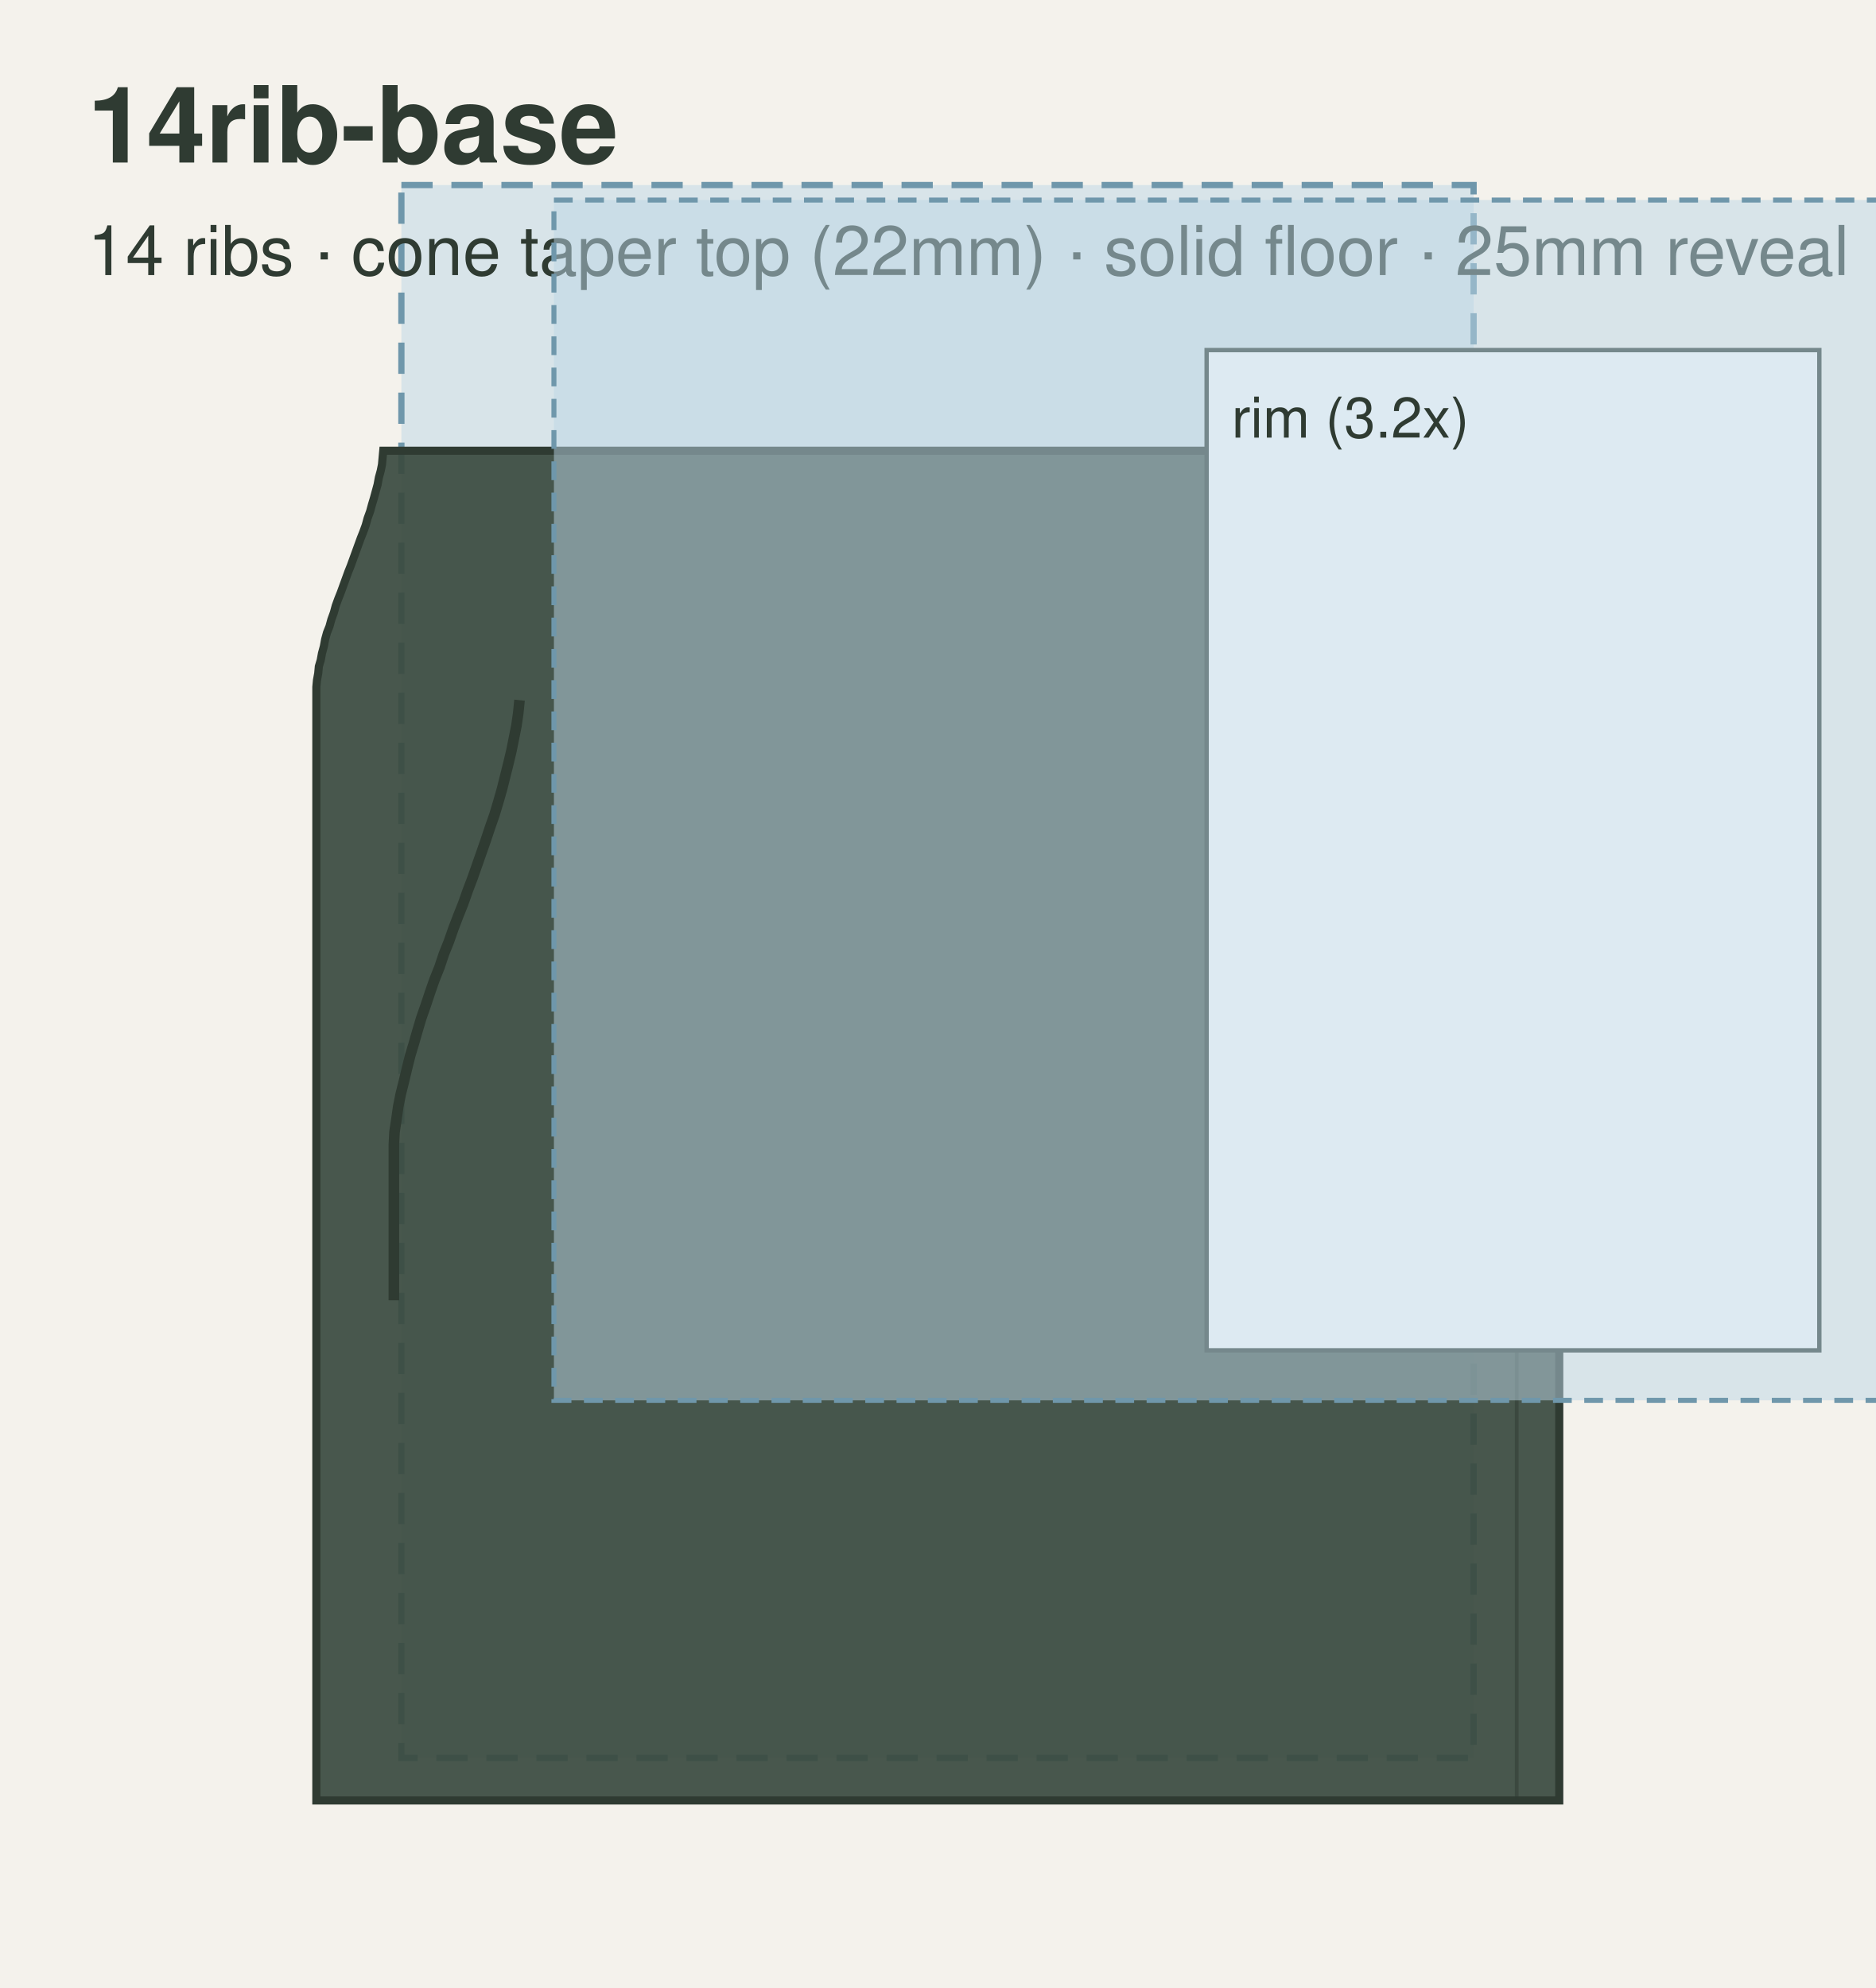
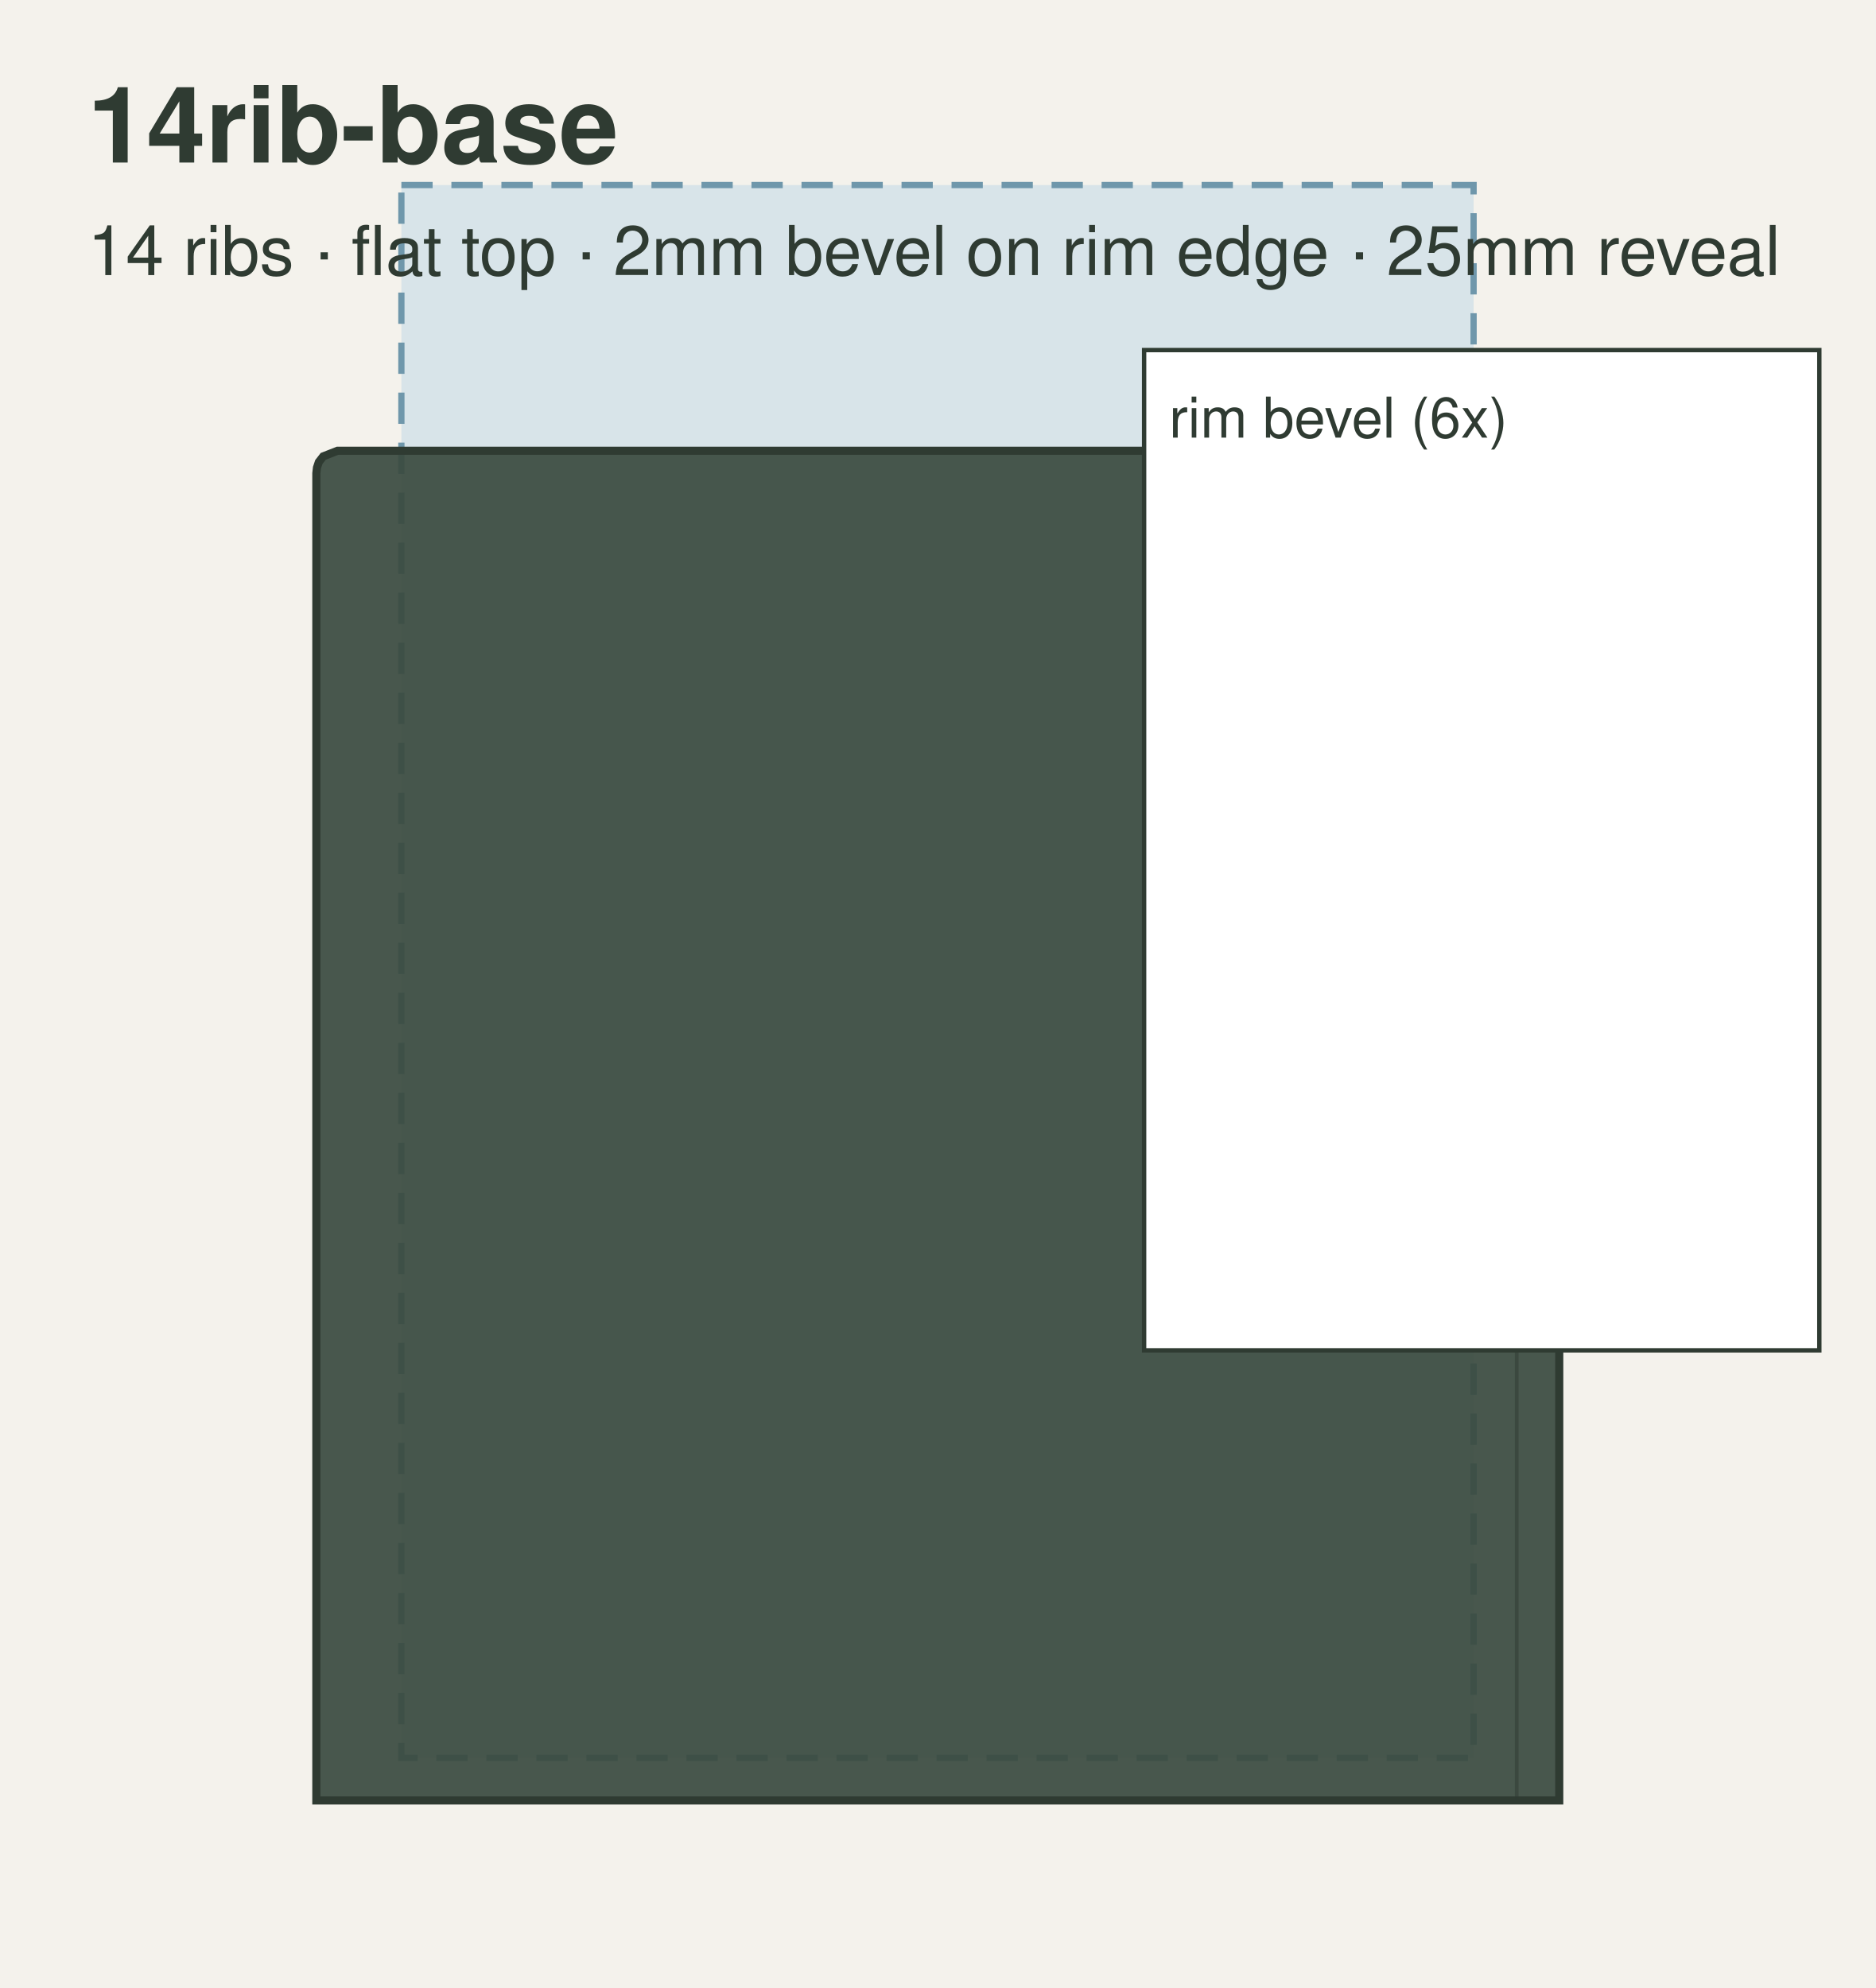
<svg xmlns="http://www.w3.org/2000/svg" width="300" height="318" viewBox="0 0 300 318">
  <rect width="300" height="318" fill="#f4f2ec" />
  <rect x="64.2" y="29.6" width="171.5" height="251.6" fill="#bcd6e6" fill-opacity="0.5" stroke="#6f97ab" stroke-width="1" stroke-dasharray="5 3" />
-   <path d="M 249.4,288.0 L 249.4,288.0 L 249.4,286.9 L 249.4,285.8 L 249.4,284.8 L 249.4,283.7 L 249.4,282.6 L 249.4,281.5 L 249.4,280.4 L 249.4,279.4 L 249.4,278.3 L 249.4,277.2 L 249.4,276.1 L 249.4,275.0 L 249.4,274.0 L 249.4,272.9 L 249.4,271.8 L 249.4,270.7 L 249.4,269.6 L 249.4,268.6 L 249.4,267.5 L 249.4,266.4 L 249.4,265.3 L 249.4,264.3 L 249.4,263.2 L 249.4,262.1 L 249.4,261.0 L 249.4,259.9 L 249.4,258.9 L 249.4,257.8 L 249.4,256.7 L 249.4,255.6 L 249.4,254.5 L 249.4,253.5 L 249.4,252.4 L 249.4,251.3 L 249.4,250.2 L 249.4,249.1 L 249.4,248.1 L 249.4,247.0 L 249.4,245.9 L 249.4,244.8 L 249.4,243.7 L 249.4,242.7 L 249.4,241.6 L 249.4,240.5 L 249.4,239.4 L 249.4,238.3 L 249.4,237.3 L 249.4,236.2 L 249.4,235.1 L 249.4,234.0 L 249.4,232.9 L 249.4,231.9 L 249.4,230.8 L 249.4,229.7 L 249.4,228.6 L 249.4,227.5 L 249.4,226.5 L 249.4,225.4 L 249.4,224.3 L 249.4,223.2 L 249.4,222.2 L 249.4,221.1 L 249.4,220.0 L 249.4,218.9 L 249.4,217.8 L 249.4,216.8 L 249.4,215.7 L 249.4,214.6 L 249.4,213.5 L 249.4,212.4 L 249.4,211.4 L 249.4,210.3 L 249.4,209.2 L 249.4,208.1 L 249.4,207.0 L 249.4,206.0 L 249.4,204.9 L 249.4,203.8 L 249.4,202.7 L 249.4,201.6 L 249.4,200.6 L 249.4,199.5 L 249.4,198.4 L 249.4,197.3 L 249.4,196.2 L 249.4,195.2 L 249.4,194.1 L 249.4,193.0 L 249.4,191.9 L 249.4,190.8 L 249.4,189.8 L 249.4,188.7 L 249.4,187.6 L 249.4,186.5 L 249.4,185.4 L 249.4,184.4 L 249.4,183.3 L 249.4,182.2 L 249.4,181.1 L 249.4,180.1 L 249.4,179.0 L 249.4,177.9 L 249.4,176.8 L 249.4,175.7 L 249.4,174.7 L 249.4,173.6 L 249.4,172.5 L 249.4,171.4 L 249.4,170.3 L 249.4,169.3 L 249.4,168.2 L 249.4,167.1 L 249.4,166.0 L 249.4,164.9 L 249.4,163.9 L 249.4,162.8 L 249.4,161.7 L 249.4,160.6 L 249.4,159.5 L 249.4,158.5 L 249.4,157.4 L 249.4,156.3 L 249.4,155.2 L 249.4,154.1 L 249.4,153.1 L 249.4,152.0 L 249.4,150.9 L 249.4,149.8 L 249.4,148.7 L 249.4,147.7 L 249.4,146.6 L 249.4,145.5 L 249.4,144.4 L 249.4,143.3 L 249.4,142.3 L 249.4,141.2 L 249.4,140.1 L 249.4,139.0 L 249.4,137.9 L 249.4,136.9 L 249.4,135.8 L 249.4,134.7 L 249.4,133.6 L 249.4,132.6 L 249.4,131.5 L 249.4,130.4 L 249.4,129.3 L 249.4,128.2 L 249.4,127.2 L 249.4,126.1 L 249.4,125.0 L 249.4,123.9 L 249.4,122.8 L 249.4,121.8 L 249.4,120.7 L 249.4,119.6 L 249.4,118.5 L 249.4,117.4 L 249.4,116.4 L 249.4,115.3 L 249.4,114.2 L 249.4,113.1 L 249.4,112.0 L 249.4,111.0 L 249.4,109.9 L 249.3,108.8 L 249.1,107.7 L 249.0,106.6 L 248.7,105.6 L 248.5,104.5 L 248.2,103.4 L 248.0,102.3 L 247.7,101.2 L 247.3,100.2 L 247.0,99.1 L 246.6,98.0 L 246.3,96.9 L 245.9,95.8 L 245.5,94.8 L 245.1,93.7 L 244.7,92.6 L 244.3,91.5 L 243.9,90.5 L 243.5,89.4 L 243.1,88.3 L 242.7,87.2 L 242.3,86.1 L 241.9,85.1 L 241.5,84.0 L 241.2,82.9 L 240.8,81.8 L 240.5,80.7 L 240.2,79.7 L 239.9,78.6 L 239.6,77.5 L 239.4,76.4 L 239.1,75.3 L 238.9,74.3 L 238.8,73.2 L 238.7,72.1 L 150.0,72.1 L 61.3,72.1 L 61.2,73.2 L 61.1,74.3 L 60.9,75.3 L 60.6,76.4 L 60.4,77.5 L 60.1,78.6 L 59.8,79.7 L 59.5,80.7 L 59.2,81.8 L 58.8,82.9 L 58.5,84.0 L 58.1,85.1 L 57.7,86.1 L 57.3,87.2 L 56.9,88.3 L 56.5,89.4 L 56.1,90.5 L 55.7,91.5 L 55.3,92.6 L 54.9,93.7 L 54.5,94.8 L 54.1,95.8 L 53.7,96.9 L 53.4,98.0 L 53.0,99.1 L 52.7,100.2 L 52.3,101.2 L 52.0,102.3 L 51.8,103.4 L 51.5,104.5 L 51.3,105.6 L 51.0,106.6 L 50.9,107.7 L 50.7,108.8 L 50.6,109.9 L 50.6,111.0 L 50.6,112.0 L 50.6,113.1 L 50.6,114.2 L 50.6,115.3 L 50.6,116.4 L 50.6,117.4 L 50.6,118.5 L 50.6,119.6 L 50.6,120.7 L 50.6,121.8 L 50.6,122.8 L 50.6,123.9 L 50.6,125.0 L 50.6,126.1 L 50.6,127.2 L 50.6,128.2 L 50.6,129.3 L 50.6,130.4 L 50.6,131.5 L 50.6,132.6 L 50.6,133.6 L 50.6,134.7 L 50.6,135.8 L 50.6,136.9 L 50.6,137.9 L 50.6,139.0 L 50.6,140.1 L 50.6,141.2 L 50.6,142.3 L 50.6,143.3 L 50.6,144.4 L 50.6,145.5 L 50.6,146.6 L 50.6,147.7 L 50.6,148.7 L 50.6,149.8 L 50.6,150.9 L 50.6,152.0 L 50.6,153.1 L 50.6,154.1 L 50.6,155.2 L 50.6,156.3 L 50.6,157.4 L 50.6,158.5 L 50.6,159.5 L 50.6,160.6 L 50.6,161.7 L 50.6,162.8 L 50.6,163.9 L 50.6,164.9 L 50.6,166.0 L 50.6,167.1 L 50.6,168.2 L 50.6,169.3 L 50.6,170.3 L 50.6,171.4 L 50.6,172.5 L 50.6,173.6 L 50.6,174.7 L 50.6,175.7 L 50.6,176.8 L 50.6,177.9 L 50.6,179.0 L 50.6,180.1 L 50.6,181.1 L 50.6,182.2 L 50.6,183.3 L 50.6,184.4 L 50.6,185.4 L 50.6,186.5 L 50.6,187.6 L 50.6,188.7 L 50.6,189.8 L 50.6,190.8 L 50.6,191.9 L 50.6,193.0 L 50.6,194.1 L 50.6,195.2 L 50.6,196.2 L 50.6,197.3 L 50.6,198.4 L 50.6,199.5 L 50.6,200.6 L 50.6,201.6 L 50.6,202.7 L 50.6,203.8 L 50.6,204.9 L 50.6,206.0 L 50.6,207.0 L 50.6,208.1 L 50.6,209.2 L 50.6,210.3 L 50.6,211.4 L 50.6,212.4 L 50.6,213.5 L 50.6,214.6 L 50.6,215.7 L 50.6,216.8 L 50.6,217.8 L 50.6,218.9 L 50.6,220.0 L 50.6,221.1 L 50.6,222.2 L 50.6,223.2 L 50.6,224.3 L 50.6,225.4 L 50.6,226.5 L 50.6,227.5 L 50.6,228.6 L 50.6,229.7 L 50.6,230.8 L 50.6,231.9 L 50.6,232.9 L 50.6,234.0 L 50.6,235.1 L 50.6,236.2 L 50.6,237.3 L 50.6,238.3 L 50.6,239.4 L 50.6,240.5 L 50.6,241.6 L 50.6,242.7 L 50.6,243.7 L 50.6,244.8 L 50.6,245.9 L 50.6,247.0 L 50.6,248.1 L 50.6,249.1 L 50.6,250.2 L 50.6,251.3 L 50.6,252.4 L 50.6,253.5 L 50.6,254.5 L 50.6,255.6 L 50.6,256.7 L 50.6,257.8 L 50.6,258.9 L 50.6,259.9 L 50.6,261.0 L 50.6,262.1 L 50.6,263.2 L 50.6,264.3 L 50.6,265.3 L 50.6,266.4 L 50.6,267.5 L 50.6,268.6 L 50.6,269.6 L 50.6,270.7 L 50.6,271.8 L 50.6,272.9 L 50.6,274.0 L 50.6,275.0 L 50.6,276.1 L 50.6,277.2 L 50.6,278.3 L 50.6,279.4 L 50.6,280.4 L 50.6,281.5 L 50.6,282.6 L 50.6,283.7 L 50.6,284.8 L 50.6,285.8 L 50.6,286.9 L 50.6,288.0 Z" fill="#3a4a3f" fill-opacity="0.92" stroke="#2f3b32" stroke-width="1.3" />
-   <path d="M 242.6,288.0 L 242.6,286.9 L 242.6,285.8 L 242.6,284.8 L 242.6,283.7 L 242.6,282.6 L 242.6,281.5 L 242.6,280.4 L 242.6,279.4 L 242.6,278.3 L 242.6,277.2 L 242.6,276.1 L 242.6,275.0 L 242.6,274.0 L 242.6,272.9 L 242.6,271.8 L 242.6,270.7 L 242.6,269.6 L 242.6,268.6 L 242.6,267.5 L 242.6,266.4 L 242.6,265.3 L 242.6,264.3 L 242.6,263.2 L 242.6,262.1 L 242.6,261.0 L 242.6,259.9 L 242.6,258.9 L 242.6,257.8 L 242.6,256.7 L 242.6,255.6 L 242.6,254.5 L 242.6,253.5 L 242.6,252.4 L 242.6,251.3 L 242.6,250.2 L 242.6,249.1 L 242.6,248.1 L 242.6,247.0 L 242.6,245.9 L 242.6,244.8 L 242.6,243.7 L 242.6,242.7 L 242.6,241.6 L 242.6,240.5 L 242.6,239.4 L 242.6,238.3 L 242.6,237.3 L 242.6,236.2 L 242.6,235.1 L 242.6,234.0 L 242.6,232.9 L 242.6,231.9 L 242.6,230.8 L 242.6,229.7 L 242.6,228.6 L 242.6,227.5 L 242.6,226.5 L 242.6,225.4 L 242.6,224.3 L 242.6,223.2 L 242.6,222.2 L 242.6,221.1 L 242.6,220.0 L 242.6,218.9 L 242.6,217.8 L 242.6,216.8 L 242.6,215.7 L 242.6,214.6 L 242.6,213.5 L 242.6,212.4 L 242.6,211.4 L 242.6,210.3 L 242.6,209.2 L 242.6,208.1 L 242.6,207.0 L 242.6,206.0 L 242.6,204.9 L 242.6,203.8 L 242.6,202.7 L 242.6,201.6 L 242.6,200.6 L 242.6,199.5 L 242.6,198.4 L 242.6,197.3 L 242.6,196.2 L 242.6,195.2 L 242.6,194.1 L 242.6,193.0 L 242.6,191.9 L 242.6,190.8 L 242.6,189.8 L 242.6,188.7 L 242.6,187.6 L 242.6,186.5 L 242.6,185.4 L 242.6,184.4 L 242.6,183.3 L 242.6,182.2 L 242.6,181.1 L 242.6,180.1 L 242.6,179.0 L 242.6,177.9 L 242.6,176.8 L 242.6,175.7 L 242.6,174.7 L 242.6,173.6 L 242.6,172.5 L 242.6,171.4 L 242.6,170.3 L 242.6,169.3 L 242.6,168.2 L 242.6,167.1 L 242.6,166.0 L 242.6,164.9 L 242.6,163.9 L 242.6,162.8 L 242.6,161.7 L 242.6,160.6 L 242.6,159.5 L 242.6,158.5 L 242.6,157.4 L 242.6,156.3 L 242.6,155.2 L 242.6,154.1 L 242.6,153.1 L 242.6,152.0 L 242.6,150.9 L 242.6,149.8 L 242.6,148.7 L 242.6,147.7 L 242.6,146.6 L 242.6,145.5 L 242.6,144.4 L 242.6,143.3 L 242.6,142.3 L 242.6,141.2 L 242.6,140.1 L 242.6,139.0 L 242.6,137.9 L 242.6,136.9 L 242.6,135.8 L 242.6,134.7 L 242.6,133.6 L 242.6,132.6 L 242.6,131.5 L 242.6,130.4 L 242.6,129.3 L 242.6,128.2 L 242.6,127.2 L 242.6,126.1 L 242.6,125.0 L 242.6,123.9 L 242.6,122.8 L 242.6,121.8 L 242.6,120.7 L 242.6,119.6 L 242.6,118.5 L 242.6,117.4 L 242.6,116.4 L 242.6,115.3 L 242.6,114.2 L 242.6,113.1 L 242.6,112.0 L 242.6,111.0 L 242.6,109.9 L 242.5,108.8 L 242.4,107.7 L 242.3,106.6 L 242.2,105.6 L 242.0,104.5 L 241.9,103.4 L 241.8,102.3 L 241.7,101.2 L 241.6,100.2 L 241.5,99.1 L 241.4,98.0 L 241.3,96.9 L 241.1,95.8 L 241.0,94.8 L 240.9,93.7 L 240.8,92.6 L 240.7,91.5 L 240.6,90.5 L 240.5,89.4 L 240.3,88.3 L 240.2,87.2 L 240.1,86.1 L 240.0,85.1 L 239.9,84.0 L 239.8,82.9 L 239.7,81.8 L 239.6,80.7 L 239.4,79.7 L 239.3,78.6 L 239.2,77.5 L 239.1,76.4 L 239.0,75.3 L 238.9,74.3 L 238.8,73.2 L 238.7,72.1" fill="none" stroke="#2f3b32" stroke-width="0.6" stroke-opacity="0.5" />
+   <path d="M 249.4,288.0 L 249.4,288.0 L 249.4,287.1 L 249.4,286.2 L 249.4,285.3 L 249.4,284.4 L 249.4,283.5 L 249.4,282.6 L 249.4,281.7 L 249.4,280.8 L 249.4,279.9 L 249.4,279.0 L 249.4,278.1 L 249.4,277.2 L 249.4,276.3 L 249.4,275.4 L 249.4,274.5 L 249.4,273.6 L 249.4,272.7 L 249.4,271.8 L 249.4,270.9 L 249.4,270.0 L 249.4,269.1 L 249.4,268.2 L 249.4,267.3 L 249.4,266.4 L 249.4,265.5 L 249.4,264.6 L 249.4,263.7 L 249.4,262.8 L 249.4,261.9 L 249.4,261.0 L 249.4,260.1 L 249.4,259.2 L 249.4,258.3 L 249.4,257.4 L 249.4,256.5 L 249.4,255.6 L 249.4,254.7 L 249.4,253.8 L 249.4,252.9 L 249.4,252.0 L 249.4,251.1 L 249.4,250.2 L 249.4,249.3 L 249.4,248.4 L 249.4,247.5 L 249.4,246.6 L 249.4,245.7 L 249.4,244.8 L 249.4,243.9 L 249.4,243.0 L 249.4,242.1 L 249.4,241.2 L 249.4,240.3 L 249.4,239.4 L 249.4,238.5 L 249.4,237.6 L 249.4,236.7 L 249.4,235.8 L 249.4,234.9 L 249.4,234.0 L 249.4,233.1 L 249.4,232.2 L 249.4,231.3 L 249.4,230.4 L 249.4,229.5 L 249.4,228.6 L 249.4,227.7 L 249.4,226.8 L 249.4,225.9 L 249.4,225.0 L 249.4,224.1 L 249.4,223.2 L 249.4,222.3 L 249.4,221.4 L 249.4,220.5 L 249.4,219.6 L 249.4,218.7 L 249.4,217.8 L 249.4,216.9 L 249.4,216.0 L 249.4,215.1 L 249.4,214.2 L 249.4,213.3 L 249.4,212.4 L 249.4,211.5 L 249.4,210.6 L 249.4,209.7 L 249.4,208.8 L 249.4,207.9 L 249.4,207.0 L 249.4,206.1 L 249.4,205.2 L 249.4,204.3 L 249.4,203.4 L 249.4,202.5 L 249.4,201.6 L 249.4,200.7 L 249.4,199.8 L 249.4,198.9 L 249.4,198.0 L 249.4,197.1 L 249.4,196.2 L 249.4,195.3 L 249.4,194.4 L 249.4,193.5 L 249.4,192.6 L 249.4,191.7 L 249.4,190.8 L 249.4,189.9 L 249.4,189.0 L 249.4,188.1 L 249.4,187.2 L 249.4,186.3 L 249.4,185.4 L 249.4,184.5 L 249.4,183.6 L 249.4,182.7 L 249.4,181.8 L 249.4,180.9 L 249.4,180.1 L 249.4,179.2 L 249.4,178.3 L 249.4,177.4 L 249.4,176.5 L 249.4,175.6 L 249.4,174.7 L 249.4,173.8 L 249.4,172.9 L 249.4,172.0 L 249.4,171.1 L 249.4,170.2 L 249.4,169.3 L 249.4,168.4 L 249.4,167.5 L 249.4,166.6 L 249.4,165.7 L 249.4,164.8 L 249.4,163.9 L 249.4,163.0 L 249.4,162.1 L 249.4,161.2 L 249.4,160.3 L 249.4,159.4 L 249.4,158.5 L 249.4,157.6 L 249.4,156.7 L 249.4,155.8 L 249.4,154.9 L 249.4,154.0 L 249.4,153.1 L 249.4,152.2 L 249.4,151.3 L 249.4,150.4 L 249.4,149.5 L 249.4,148.6 L 249.4,147.7 L 249.4,146.8 L 249.4,145.9 L 249.4,145.0 L 249.4,144.1 L 249.4,143.2 L 249.4,142.3 L 249.4,141.4 L 249.4,140.5 L 249.4,139.6 L 249.4,138.7 L 249.4,137.8 L 249.4,136.9 L 249.4,136.0 L 249.4,135.1 L 249.4,134.2 L 249.4,133.3 L 249.4,132.4 L 249.4,131.5 L 249.4,130.6 L 249.4,129.7 L 249.4,128.8 L 249.4,127.9 L 249.4,127.0 L 249.4,126.1 L 249.4,125.2 L 249.4,124.3 L 249.4,123.4 L 249.4,122.5 L 249.4,121.6 L 249.4,120.7 L 249.4,119.8 L 249.4,118.9 L 249.4,118.0 L 249.4,117.1 L 249.4,116.2 L 249.4,115.3 L 249.4,114.4 L 249.4,113.5 L 249.4,112.6 L 249.4,111.7 L 249.4,110.8 L 249.4,109.9 L 249.4,109.0 L 249.4,108.1 L 249.4,107.2 L 249.4,106.3 L 249.4,105.4 L 249.4,104.5 L 249.4,103.6 L 249.4,102.7 L 249.4,101.8 L 249.4,100.9 L 249.4,100.0 L 249.4,99.1 L 249.4,98.2 L 249.4,97.3 L 249.4,96.4 L 249.4,95.5 L 249.4,94.6 L 249.4,93.7 L 249.4,92.8 L 249.4,91.9 L 249.4,91.0 L 249.4,90.1 L 249.4,89.2 L 249.4,88.3 L 249.4,87.4 L 249.4,86.5 L 249.4,85.6 L 249.4,84.7 L 249.4,83.8 L 249.4,82.9 L 249.4,82.0 L 249.4,81.1 L 249.4,80.2 L 249.4,79.3 L 249.4,78.4 L 249.4,77.5 L 249.4,76.6 L 249.4,75.7 L 249.3,74.8 L 249.0,73.9 L 248.3,73.0 L 246.0,72.1 L 54.0,72.1 L 54.0,72.1 L 51.7,73.0 L 51.0,73.9 L 50.7,74.8 L 50.6,75.7 L 50.6,76.6 L 50.6,77.5 L 50.6,78.4 L 50.6,79.3 L 50.6,80.2 L 50.6,81.1 L 50.6,82.0 L 50.6,82.9 L 50.6,83.8 L 50.6,84.7 L 50.6,85.6 L 50.6,86.5 L 50.6,87.4 L 50.6,88.3 L 50.6,89.2 L 50.6,90.1 L 50.6,91.0 L 50.6,91.9 L 50.6,92.8 L 50.6,93.7 L 50.6,94.6 L 50.6,95.5 L 50.6,96.4 L 50.6,97.3 L 50.6,98.2 L 50.6,99.1 L 50.6,100.0 L 50.6,100.9 L 50.6,101.8 L 50.6,102.7 L 50.6,103.6 L 50.6,104.5 L 50.6,105.4 L 50.6,106.3 L 50.6,107.2 L 50.6,108.1 L 50.6,109.0 L 50.6,109.9 L 50.6,110.8 L 50.6,111.7 L 50.6,112.6 L 50.6,113.5 L 50.6,114.4 L 50.6,115.3 L 50.6,116.2 L 50.6,117.1 L 50.6,118.0 L 50.6,118.9 L 50.6,119.8 L 50.6,120.7 L 50.6,121.6 L 50.6,122.5 L 50.6,123.4 L 50.6,124.3 L 50.6,125.2 L 50.6,126.1 L 50.6,127.0 L 50.6,127.9 L 50.6,128.8 L 50.6,129.7 L 50.6,130.6 L 50.6,131.5 L 50.6,132.4 L 50.6,133.3 L 50.6,134.2 L 50.6,135.1 L 50.6,136.0 L 50.6,136.9 L 50.6,137.8 L 50.6,138.7 L 50.6,139.6 L 50.6,140.5 L 50.6,141.4 L 50.6,142.3 L 50.6,143.2 L 50.6,144.1 L 50.6,145.0 L 50.6,145.9 L 50.6,146.8 L 50.6,147.7 L 50.6,148.6 L 50.6,149.5 L 50.6,150.4 L 50.6,151.3 L 50.6,152.2 L 50.6,153.1 L 50.6,154.0 L 50.6,154.9 L 50.6,155.8 L 50.6,156.7 L 50.6,157.6 L 50.6,158.5 L 50.6,159.4 L 50.6,160.3 L 50.6,161.2 L 50.6,162.1 L 50.6,163.0 L 50.6,163.9 L 50.6,164.8 L 50.6,165.7 L 50.6,166.6 L 50.6,167.5 L 50.6,168.4 L 50.6,169.3 L 50.6,170.2 L 50.6,171.1 L 50.6,172.0 L 50.6,172.9 L 50.6,173.8 L 50.6,174.7 L 50.6,175.6 L 50.6,176.5 L 50.6,177.4 L 50.6,178.3 L 50.6,179.2 L 50.6,180.1 L 50.6,180.9 L 50.6,181.8 L 50.6,182.7 L 50.6,183.6 L 50.6,184.5 L 50.6,185.4 L 50.6,186.3 L 50.6,187.2 L 50.6,188.1 L 50.6,189.0 L 50.6,189.9 L 50.6,190.8 L 50.6,191.7 L 50.6,192.6 L 50.6,193.5 L 50.6,194.4 L 50.6,195.3 L 50.6,196.2 L 50.6,197.1 L 50.6,198.0 L 50.6,198.9 L 50.6,199.8 L 50.6,200.7 L 50.6,201.6 L 50.6,202.5 L 50.6,203.4 L 50.6,204.3 L 50.6,205.2 L 50.6,206.1 L 50.6,207.0 L 50.6,207.9 L 50.6,208.8 L 50.6,209.7 L 50.6,210.6 L 50.6,211.5 L 50.6,212.4 L 50.6,213.3 L 50.6,214.2 L 50.6,215.1 L 50.6,216.0 L 50.6,216.9 L 50.6,217.8 L 50.6,218.7 L 50.6,219.6 L 50.6,220.5 L 50.6,221.4 L 50.6,222.3 L 50.6,223.2 L 50.6,224.1 L 50.6,225.0 L 50.6,225.9 L 50.6,226.8 L 50.6,227.7 L 50.6,228.6 L 50.6,229.5 L 50.6,230.4 L 50.6,231.3 L 50.6,232.2 L 50.6,233.1 L 50.6,234.0 L 50.6,234.9 L 50.6,235.8 L 50.6,236.7 L 50.6,237.6 L 50.6,238.5 L 50.6,239.4 L 50.6,240.3 L 50.6,241.2 L 50.6,242.1 L 50.6,243.0 L 50.6,243.9 L 50.6,244.8 L 50.6,245.7 L 50.6,246.6 L 50.6,247.5 L 50.6,248.4 L 50.6,249.3 L 50.6,250.2 L 50.6,251.1 L 50.6,252.0 L 50.6,252.9 L 50.6,253.8 L 50.6,254.7 L 50.6,255.6 L 50.6,256.5 L 50.6,257.4 L 50.6,258.3 L 50.6,259.2 L 50.6,260.1 L 50.6,261.0 L 50.6,261.9 L 50.6,262.8 L 50.6,263.7 L 50.6,264.6 L 50.6,265.5 L 50.6,266.4 L 50.6,267.3 L 50.6,268.2 L 50.6,269.1 L 50.6,270.0 L 50.6,270.9 L 50.6,271.8 L 50.6,272.7 L 50.6,273.6 L 50.6,274.5 L 50.6,275.4 L 50.6,276.3 L 50.6,277.2 L 50.6,278.1 L 50.6,279.0 L 50.6,279.9 L 50.6,280.8 L 50.6,281.7 L 50.6,282.6 L 50.6,283.5 L 50.6,284.4 L 50.6,285.3 L 50.6,286.2 L 50.6,287.1 L 50.6,288.0 Z" fill="#3a4a3f" fill-opacity="0.92" stroke="#2f3b32" stroke-width="1.3" />
+   <path d="M 242.6,288.0 L 242.6,287.1 L 242.6,286.2 L 242.6,285.3 L 242.6,284.4 L 242.6,283.5 L 242.6,282.6 L 242.6,281.7 L 242.6,280.8 L 242.6,279.9 L 242.6,279.0 L 242.6,278.1 L 242.6,277.2 L 242.6,276.3 L 242.6,275.4 L 242.6,274.5 L 242.6,273.6 L 242.6,272.7 L 242.6,271.8 L 242.6,270.9 L 242.6,270.0 L 242.6,269.1 L 242.6,268.2 L 242.6,267.3 L 242.6,266.4 L 242.6,265.5 L 242.6,264.6 L 242.6,263.7 L 242.6,262.8 L 242.6,261.9 L 242.6,261.0 L 242.6,260.1 L 242.6,259.2 L 242.6,258.3 L 242.6,257.4 L 242.6,256.5 L 242.6,255.6 L 242.6,254.7 L 242.6,253.8 L 242.6,252.9 L 242.6,252.0 L 242.6,251.1 L 242.6,250.2 L 242.6,249.3 L 242.6,248.4 L 242.6,247.5 L 242.6,246.6 L 242.6,245.7 L 242.6,244.8 L 242.6,243.9 L 242.6,243.0 L 242.6,242.1 L 242.6,241.2 L 242.6,240.3 L 242.6,239.4 L 242.6,238.5 L 242.6,237.6 L 242.6,236.7 L 242.6,235.8 L 242.6,234.9 L 242.6,234.0 L 242.6,233.1 L 242.6,232.2 L 242.6,231.3 L 242.6,230.4 L 242.6,229.5 L 242.6,228.6 L 242.6,227.7 L 242.6,226.8 L 242.6,225.9 L 242.6,225.0 L 242.6,224.1 L 242.6,223.2 L 242.6,222.3 L 242.6,221.4 L 242.6,220.5 L 242.6,219.6 L 242.6,218.7 L 242.6,217.8 L 242.6,216.9 L 242.6,216.0 L 242.6,215.1 L 242.6,214.2 L 242.6,213.3 L 242.6,212.4 L 242.6,211.5 L 242.6,210.6 L 242.6,209.7 L 242.6,208.8 L 242.6,207.9 L 242.6,207.0 L 242.6,206.1 L 242.6,205.2 L 242.6,204.3 L 242.6,203.4 L 242.6,202.5 L 242.6,201.6 L 242.6,200.7 L 242.6,199.8 L 242.6,198.9 L 242.6,198.0 L 242.6,197.1 L 242.6,196.2 L 242.6,195.3 L 242.6,194.4 L 242.6,193.5 L 242.6,192.6 L 242.6,191.7 L 242.6,190.8 L 242.6,189.9 L 242.6,189.0 L 242.6,188.1 L 242.6,187.2 L 242.6,186.3 L 242.6,185.4 L 242.6,184.5 L 242.6,183.6 L 242.6,182.7 L 242.6,181.8 L 242.6,180.9 L 242.6,180.1 L 242.6,179.2 L 242.6,178.3 L 242.6,177.4 L 242.6,176.5 L 242.6,175.6 L 242.6,174.7 L 242.6,173.8 L 242.6,172.9 L 242.6,172.0 L 242.6,171.1 L 242.6,170.2 L 242.6,169.3 L 242.6,168.4 L 242.6,167.5 L 242.6,166.6 L 242.6,165.7 L 242.6,164.8 L 242.6,163.9 L 242.6,163.0 L 242.6,162.1 L 242.6,161.2 L 242.6,160.3 L 242.6,159.4 L 242.6,158.5 L 242.6,157.6 L 242.6,156.7 L 242.6,155.8 L 242.6,154.9 L 242.6,154.0 L 242.6,153.1 L 242.6,152.2 L 242.6,151.3 L 242.6,150.4 L 242.6,149.5 L 242.6,148.6 L 242.6,147.7 L 242.6,146.8 L 242.6,145.9 L 242.6,145.0 L 242.6,144.1 L 242.6,143.2 L 242.6,142.3 L 242.6,141.4 L 242.6,140.5 L 242.6,139.6 L 242.6,138.7 L 242.6,137.8 L 242.6,136.9 L 242.6,136.0 L 242.6,135.1 L 242.6,134.2 L 242.6,133.3 L 242.6,132.4 L 242.6,131.5 L 242.6,130.6 L 242.6,129.7 L 242.6,128.8 L 242.6,127.9 L 242.6,127.0 L 242.6,126.1 L 242.6,125.2 L 242.6,124.3 L 242.6,123.4 L 242.6,122.5 L 242.6,121.6 L 242.6,120.7 L 242.6,119.8 L 242.6,118.9 L 242.6,118.0 L 242.6,117.1 L 242.6,116.2 L 242.6,115.3 L 242.6,114.4 L 242.6,113.5 L 242.6,112.6 L 242.6,111.7 L 242.6,110.8 L 242.6,109.9 L 242.6,109.0 L 242.6,108.1 L 242.6,107.2 L 242.6,106.3 L 242.6,105.4 L 242.6,104.5 L 242.6,103.6 L 242.6,102.7 L 242.6,101.8 L 242.6,100.9 L 242.6,100.0 L 242.6,99.1 L 242.6,98.2 L 242.6,97.3 L 242.6,96.4 L 242.6,95.5 L 242.6,94.6 L 242.6,93.7 L 242.6,92.8 L 242.6,91.9 L 242.6,91.0 L 242.6,90.1 L 242.6,89.2 L 242.6,88.3 L 242.6,87.4 L 242.6,86.5 L 242.6,85.6 L 242.6,84.7 L 242.6,83.8 L 242.6,82.9 L 242.6,82.0 L 242.6,81.1 L 242.6,80.2 L 242.6,79.3 L 242.6,78.4 L 242.6,77.5 L 242.6,76.6 L 242.6,75.7 L 242.5,74.8 L 242.2,73.9 L 241.5,73.0 L 239.2,72.1" fill="none" stroke="#2f3b32" stroke-width="0.6" stroke-opacity="0.5" />
  <text x="14" y="26" font-family="Helvetica,Arial" font-size="17" font-weight="700" fill="#2f3b32">14rib-base</text>
-   <text x="14" y="44" font-family="Helvetica,Arial" font-size="11" fill="#2f3b32">14 ribs · cone taper top (22mm) · solid floor · 25mm reveal</text>
-   <rect x="193" y="56" width="98" height="160" fill="#fff" stroke="#2f3b32" stroke-width="0.7" />
-   <rect x="88.6" y="32.0" width="322.9" height="192.0" fill="#bcd6e6" fill-opacity="0.5" stroke="#6f97ab" stroke-width="0.8" stroke-dasharray="3 2" />
-   <path d="M 63.0,208.0 L 63.0,207.5 L 63.0,205.5 L 63.0,203.4 L 63.0,201.4 L 63.0,199.4 L 63.0,197.3 L 63.0,195.3 L 63.0,193.3 L 63.0,191.2 L 63.0,189.2 L 63.0,187.2 L 63.0,185.2 L 63.0,183.1 L 63.1,181.1 L 63.4,179.1 L 63.7,177.0 L 64.1,175.0 L 64.6,173.0 L 65.1,170.9 L 65.6,168.9 L 66.2,166.9 L 66.8,164.8 L 67.4,162.8 L 68.1,160.8 L 68.8,158.7 L 69.5,156.7 L 70.3,154.7 L 71.0,152.6 L 71.8,150.6 L 72.5,148.6 L 73.3,146.5 L 74.1,144.5 L 74.8,142.5 L 75.6,140.4 L 76.3,138.4 L 77.0,136.4 L 77.7,134.4 L 78.4,132.3 L 79.1,130.3 L 79.7,128.3 L 80.3,126.2 L 80.8,124.2 L 81.3,122.2 L 81.8,120.1 L 82.2,118.1 L 82.6,116.1 L 82.9,114.0 L 83.1,112.0 L 83.1,112.0" fill="none" stroke="#2f3b32" stroke-width="1.7" />
-   <text x="197" y="70" font-family="Helvetica,Arial" font-size="9" fill="#2f3b32">rim (3.2x)</text>
+   <text x="14" y="44" font-family="Helvetica,Arial" font-size="11" fill="#2f3b32">14 ribs · flat top · 2mm bevel on rim edge · 25mm reveal</text>
+   <rect x="183" y="56" width="108" height="160" fill="#fff" stroke="#2f3b32" stroke-width="0.7" />
+   <line x1="-62.7" y1="118.0" x2="-62.7" y2="208.0" stroke="#6f97ab" stroke-width="1" stroke-dasharray="4 3" />
+   <path d="M -110.7,208.0 L -110.7,204.8 L -110.7,201.6 L -110.7,198.4 L -110.7,195.3 L -110.7,192.1 L -110.7,188.9 L -110.7,185.8 L -110.7,182.6 L -110.7,179.4 L -110.7,176.2 L -110.7,173.0 L -110.7,169.9 L -110.7,166.7 L -110.4,163.5 L -109.3,160.4 L -106.8,157.2 L -98.7,154.0 L -98.7,154.0" fill="none" stroke="#2f3b32" stroke-width="2" />
+   <text x="187" y="70" font-family="Helvetica,Arial" font-size="9" fill="#2f3b32">rim bevel (6x)</text>
</svg>
